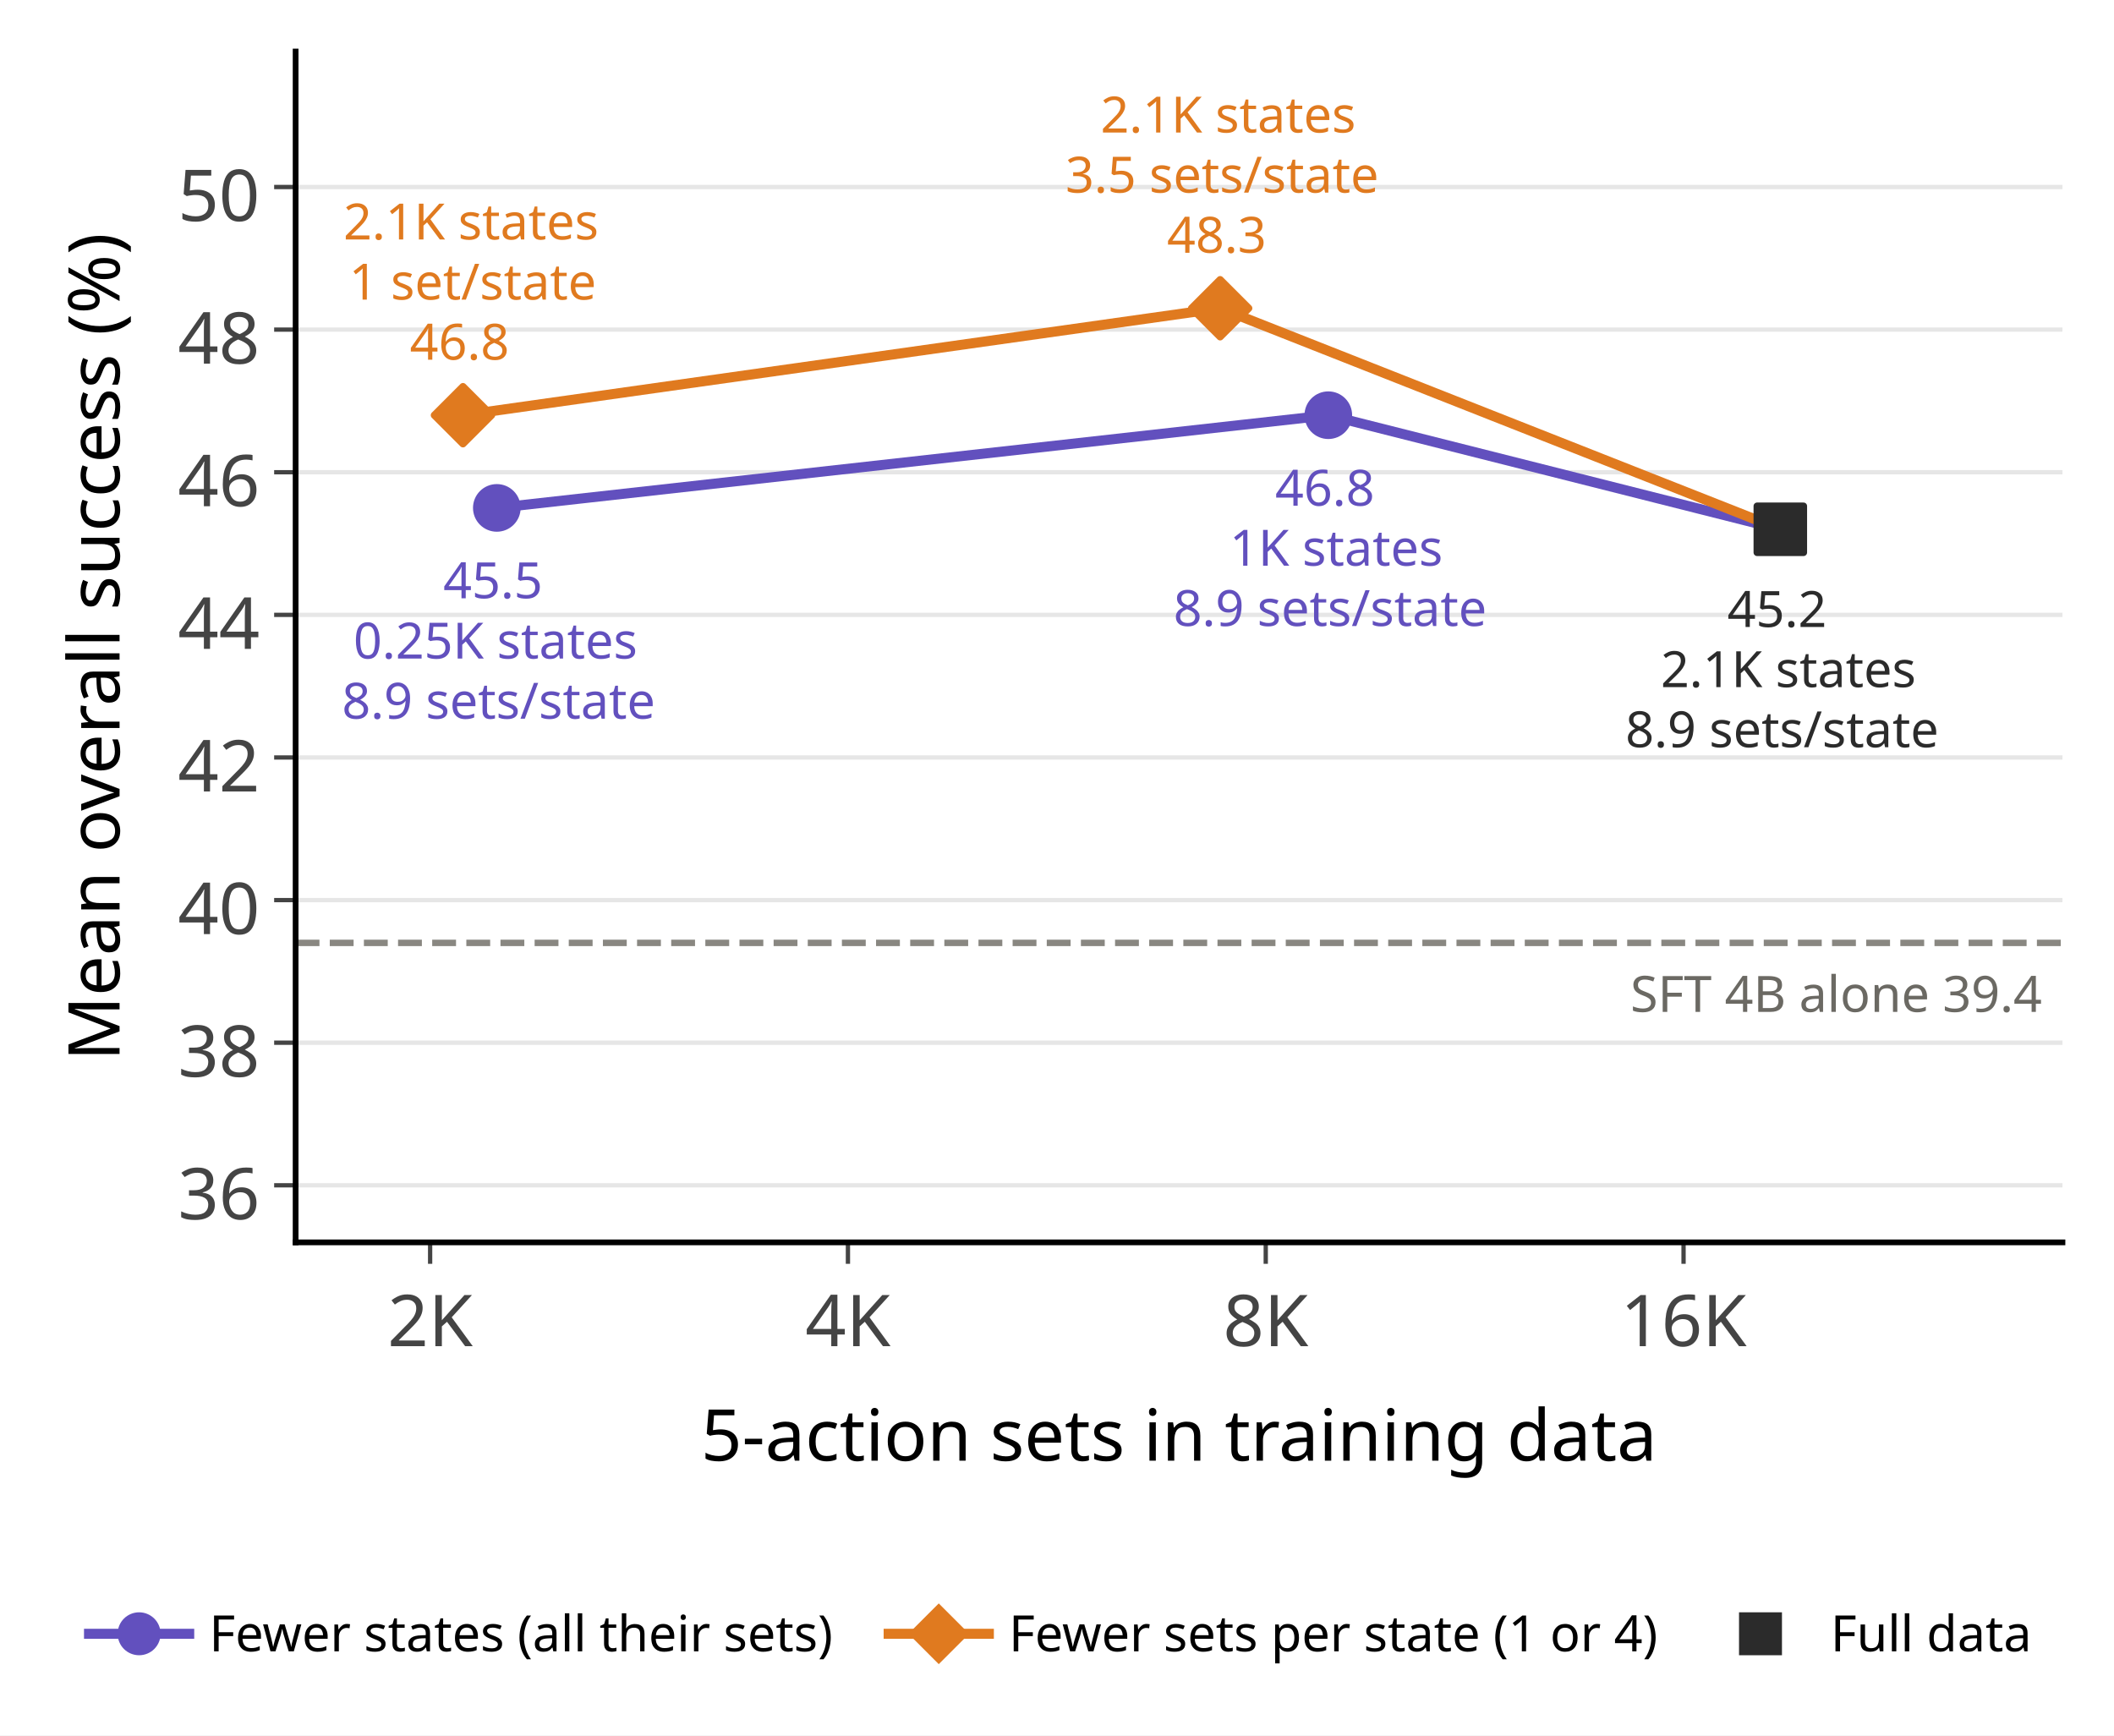
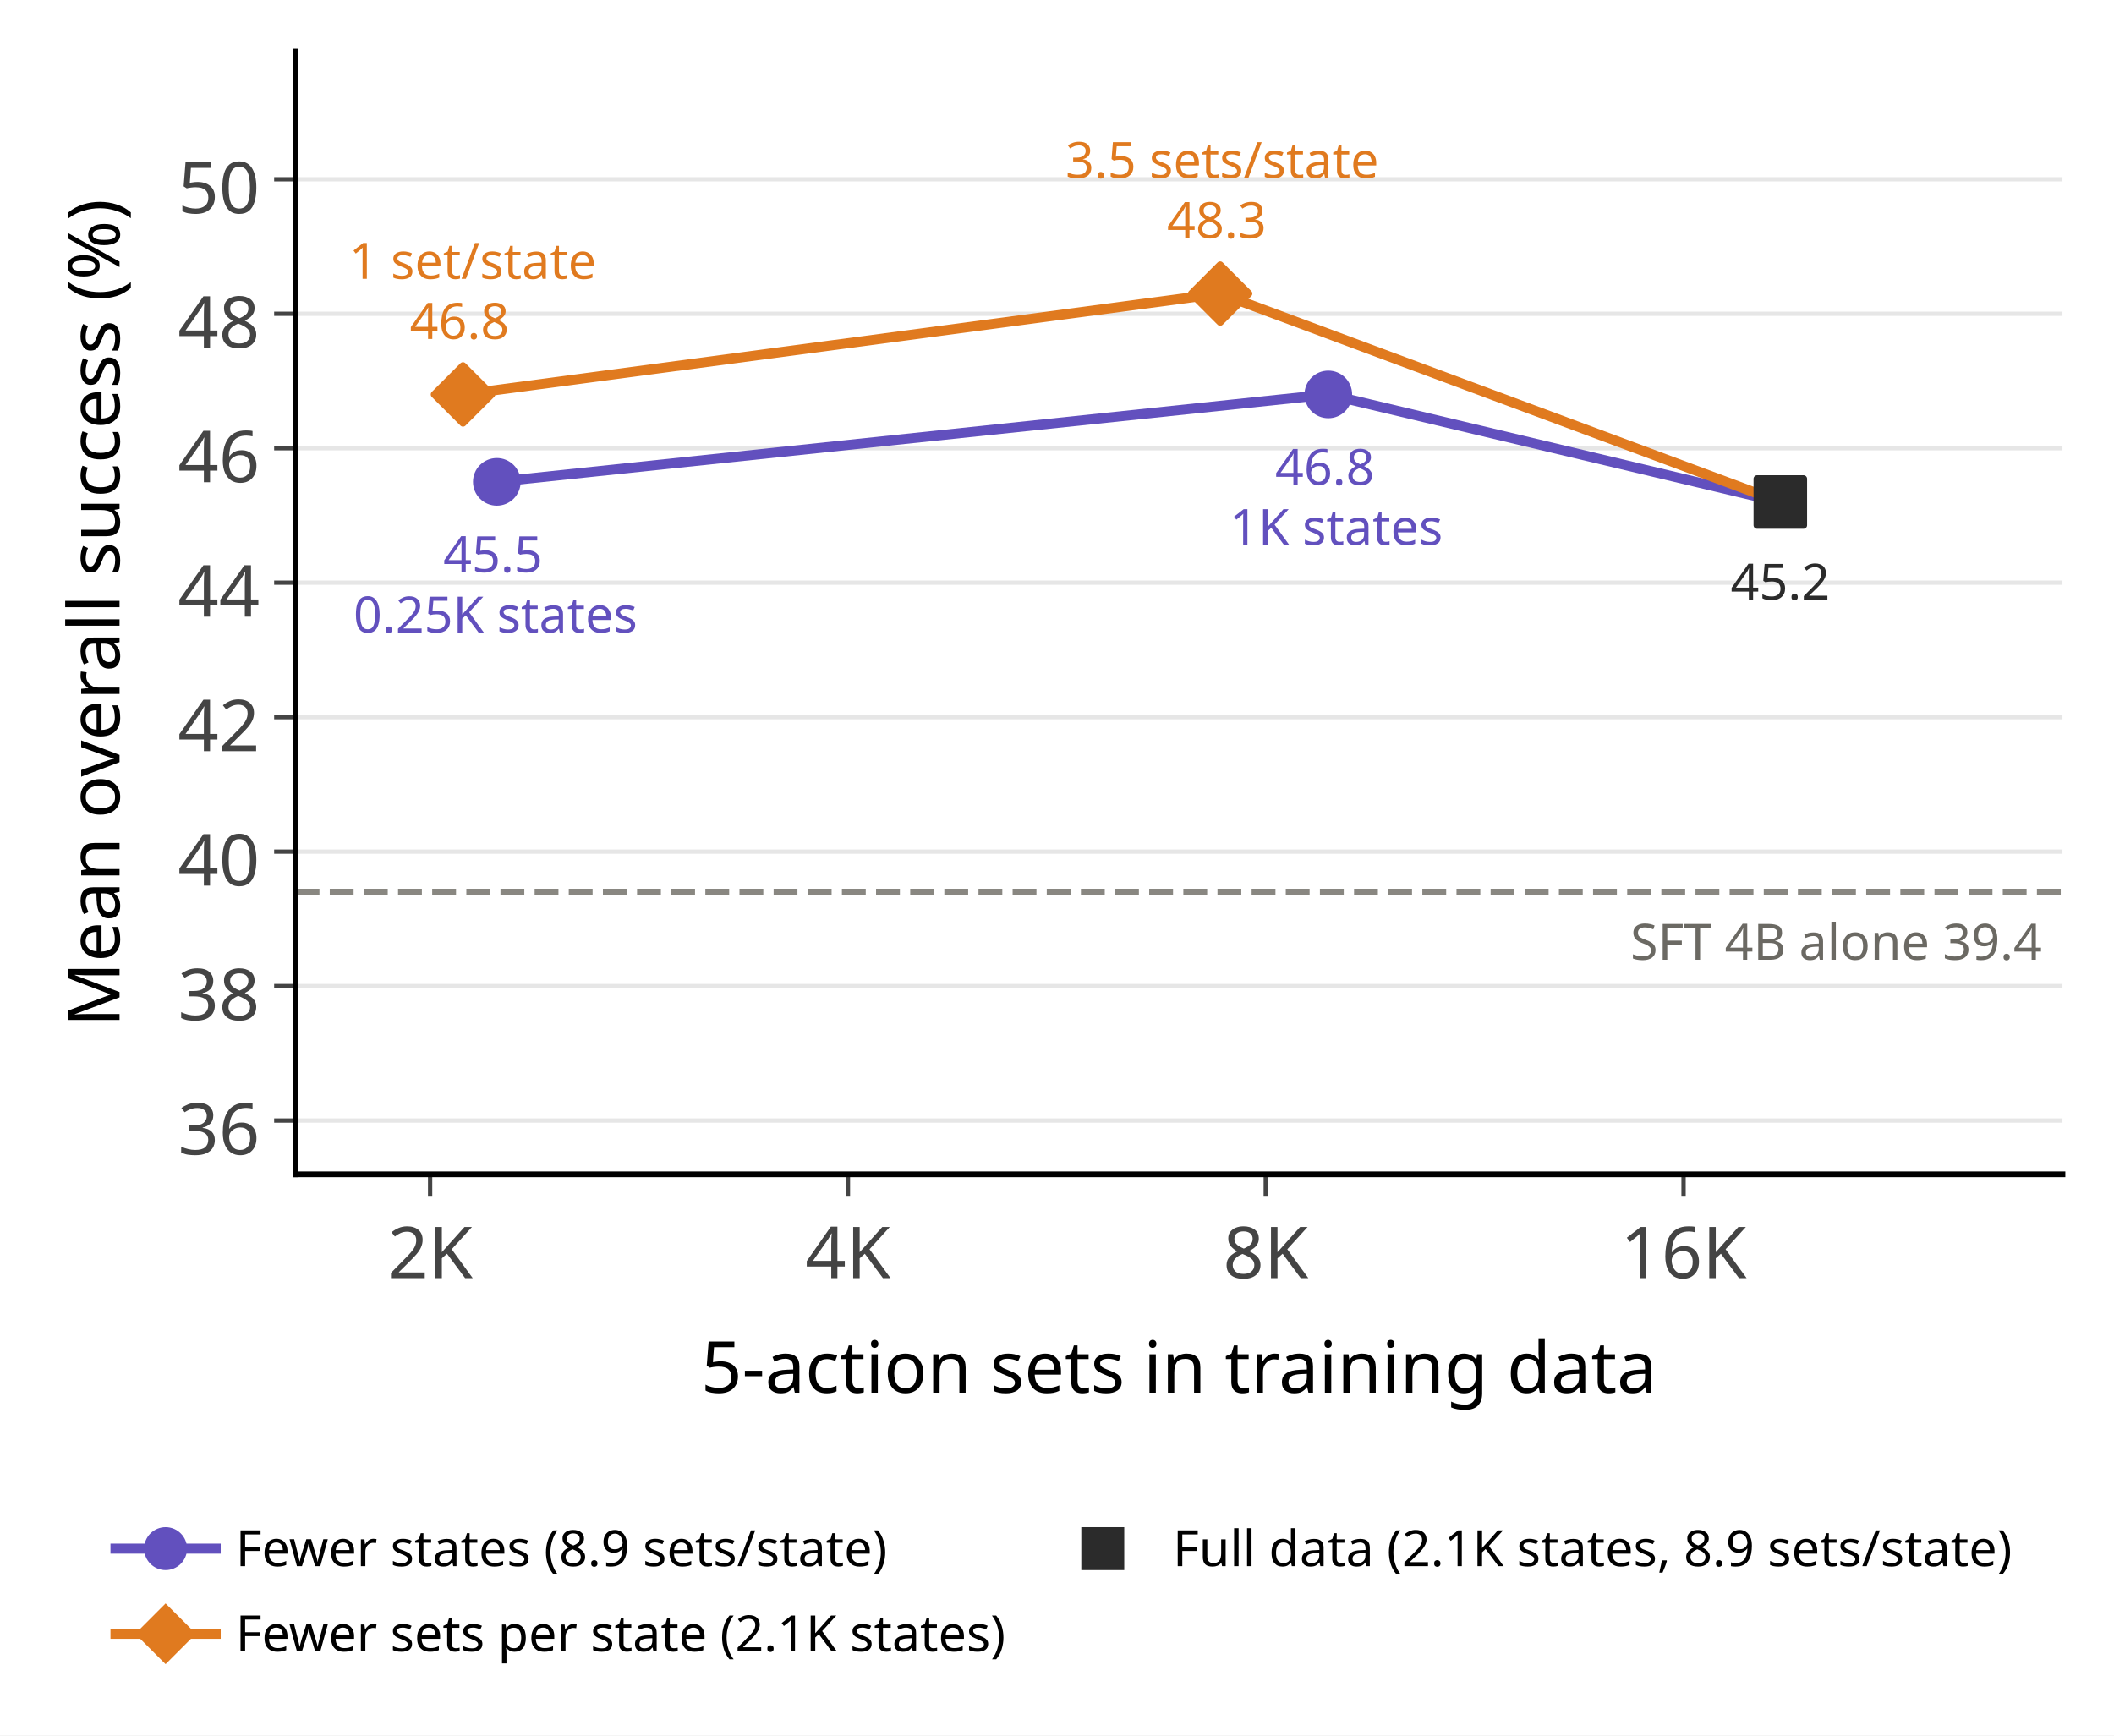
<svg xmlns="http://www.w3.org/2000/svg" xmlns:xlink="http://www.w3.org/1999/xlink" width="295.34pt" height="242.452pt" viewBox="0 0 295.34 242.452" version="1.1">
  <defs>
    <style type="text/css">*{stroke-linejoin: round; stroke-linecap: butt}</style>
  </defs>
  <g id="figure_1">
    <g id="patch_1">
      <path d="M 0 242.452  L 295.34 242.452  L 295.34 0  L 0 0  z " style="fill: #ffffff" />
    </g>
    <g id="axes_1">
      <g id="patch_2">
-         <path d="M 41.3 173.568  L 288.14 173.568  L 288.14 7.2  L 41.3 7.2  z " style="fill: #ffffff" />
+         <path d="M 41.3 164.064  L 288.14 164.064  L 288.14 7.2  L 41.3 7.2  z " style="fill: #ffffff" />
      </g>
      <g id="line2d_1">
-         <path d="M 41.3 131.727  L 288.14 131.727  " clip-path="url(#p77c5a99f03)" style="fill: none; stroke-dasharray: 3.33,1.44; stroke-dashoffset: 0; stroke: #898781; stroke-width: 0.9" />
+         <path d="M 41.3 124.613  L 288.14 124.613  " clip-path="url(#p17d98e47db)" style="fill: none; stroke-dasharray: 3.33,1.44; stroke-dashoffset: 0; stroke: #898781; stroke-width: 0.9" />
      </g>
      <g id="matplotlib.axis_1">
        <g id="xtick_1">
          <g id="line2d_2">
            <defs>
-               <path id="m488ba353bf" d="M 0 0  L 0 3  " style="stroke: #444444; stroke-width: 0.6" />
+               <path id="m28454f8556" d="M 0 0  L 0 3  " style="stroke: #444444; stroke-width: 0.6" />
            </defs>
            <g>
-               <use xlink:href="#m488ba353bf" x="60.091" y="173.568" style="fill: #444444; stroke: #444444; stroke-width: 0.6" />
+               <use xlink:href="#m28454f8556" x="60.091" y="164.064" style="fill: #444444; stroke: #444444; stroke-width: 0.6" />
            </g>
          </g>
          <g id="text_1">
-             <text style="font-size: 10px; font-family: 'Albert Sans'; text-anchor: middle; fill: #444444" x="60.091" y="188.068" transform="rotate(-0 60.09124 188.068)">2K</text>
+             <text style="font-size: 10px; font-family: 'Albert Sans'; text-anchor: middle; fill: #444444" x="60.091" y="178.564" transform="rotate(-0 60.09124 178.564)">2K</text>
          </g>
        </g>
        <g id="xtick_2">
          <g id="line2d_3">
            <g>
-               <use xlink:href="#m488ba353bf" x="118.462" y="173.568" style="fill: #444444; stroke: #444444; stroke-width: 0.6" />
+               <use xlink:href="#m28454f8556" x="118.462" y="164.064" style="fill: #444444; stroke: #444444; stroke-width: 0.6" />
            </g>
          </g>
          <g id="text_2">
-             <text style="font-size: 10px; font-family: 'Albert Sans'; text-anchor: middle; fill: #444444" x="118.462" y="188.068" transform="rotate(-0 118.4621 188.068)">4K</text>
+             <text style="font-size: 10px; font-family: 'Albert Sans'; text-anchor: middle; fill: #444444" x="118.462" y="178.564" transform="rotate(-0 118.4621 178.564)">4K</text>
          </g>
        </g>
        <g id="xtick_3">
          <g id="line2d_4">
            <g>
-               <use xlink:href="#m488ba353bf" x="176.833" y="173.568" style="fill: #444444; stroke: #444444; stroke-width: 0.6" />
+               <use xlink:href="#m28454f8556" x="176.833" y="164.064" style="fill: #444444; stroke: #444444; stroke-width: 0.6" />
            </g>
          </g>
          <g id="text_3">
-             <text style="font-size: 10px; font-family: 'Albert Sans'; text-anchor: middle; fill: #444444" x="176.833" y="188.068" transform="rotate(-0 176.8331 188.068)">8K</text>
+             <text style="font-size: 10px; font-family: 'Albert Sans'; text-anchor: middle; fill: #444444" x="176.833" y="178.564" transform="rotate(-0 176.8331 178.564)">8K</text>
          </g>
        </g>
        <g id="xtick_4">
          <g id="line2d_5">
            <g>
-               <use xlink:href="#m488ba353bf" x="235.204" y="173.568" style="fill: #444444; stroke: #444444; stroke-width: 0.6" />
+               <use xlink:href="#m28454f8556" x="235.204" y="164.064" style="fill: #444444; stroke: #444444; stroke-width: 0.6" />
            </g>
          </g>
          <g id="text_4">
-             <text style="font-size: 10px; font-family: 'Albert Sans'; text-anchor: middle; fill: #444444" x="235.204" y="188.068" transform="rotate(-0 235.204 188.068)">16K</text>
+             <text style="font-size: 10px; font-family: 'Albert Sans'; text-anchor: middle; fill: #444444" x="235.204" y="178.564" transform="rotate(-0 235.204 178.564)">16K</text>
          </g>
        </g>
        <g id="text_5">
-           <text style="font-size: 10px; font-family: 'Albert Sans'; text-anchor: middle" x="164.72" y="204.068" transform="rotate(-0 164.72 204.068)">5-action sets in training data</text>
+           <text style="font-size: 10px; font-family: 'Albert Sans'; text-anchor: middle" x="164.72" y="194.564" transform="rotate(-0 164.72 194.564)">5-action sets in training data</text>
        </g>
      </g>
      <g id="matplotlib.axis_2">
        <g id="ytick_1">
          <g id="line2d_6">
-             <path d="M 41.3 165.598  L 288.14 165.598  " clip-path="url(#p77c5a99f03)" style="fill: none; stroke: #e6e6e6; stroke-width: 0.6; stroke-linecap: square" />
+             <path d="M 41.3 156.55  L 288.14 156.55  " clip-path="url(#p17d98e47db)" style="fill: none; stroke: #e6e6e6; stroke-width: 0.6; stroke-linecap: square" />
          </g>
          <g id="line2d_7">
            <defs>
-               <path id="m3d9b7278d3" d="M 0 0  L -3 0  " style="stroke: #444444; stroke-width: 0.6" />
+               <path id="m3c39315419" d="M 0 0  L -3 0  " style="stroke: #444444; stroke-width: 0.6" />
            </defs>
            <g>
-               <use xlink:href="#m3d9b7278d3" x="41.3" y="165.598" style="fill: #444444; stroke: #444444; stroke-width: 0.6" />
+               <use xlink:href="#m3c39315419" x="41.3" y="156.55" style="fill: #444444; stroke: #444444; stroke-width: 0.6" />
            </g>
          </g>
          <g id="text_6">
-             <text style="font-size: 10px; font-family: 'Albert Sans'; text-anchor: end; fill: #444444" x="36.3" y="170.348" transform="rotate(-0 36.3 170.3483)">36</text>
+             <text style="font-size: 10px; font-family: 'Albert Sans'; text-anchor: end; fill: #444444" x="36.3" y="161.3" transform="rotate(-0 36.3 161.2996)">36</text>
          </g>
        </g>
        <g id="ytick_2">
          <g id="line2d_8">
-             <path d="M 41.3 145.674  L 288.14 145.674  " clip-path="url(#p77c5a99f03)" style="fill: none; stroke: #e6e6e6; stroke-width: 0.6; stroke-linecap: square" />
+             <path d="M 41.3 137.763  L 288.14 137.763  " clip-path="url(#p17d98e47db)" style="fill: none; stroke: #e6e6e6; stroke-width: 0.6; stroke-linecap: square" />
          </g>
          <g id="line2d_9">
            <g>
-               <use xlink:href="#m3d9b7278d3" x="41.3" y="145.674" style="fill: #444444; stroke: #444444; stroke-width: 0.6" />
+               <use xlink:href="#m3c39315419" x="41.3" y="137.763" style="fill: #444444; stroke: #444444; stroke-width: 0.6" />
            </g>
          </g>
          <g id="text_7">
-             <text style="font-size: 10px; font-family: 'Albert Sans'; text-anchor: end; fill: #444444" x="36.3" y="150.424" transform="rotate(-0 36.3 150.424)">38</text>
+             <text style="font-size: 10px; font-family: 'Albert Sans'; text-anchor: end; fill: #444444" x="36.3" y="142.513" transform="rotate(-0 36.3 142.5134)">38</text>
          </g>
        </g>
        <g id="ytick_3">
          <g id="line2d_10">
-             <path d="M 41.3 125.75  L 288.14 125.75  " clip-path="url(#p77c5a99f03)" style="fill: none; stroke: #e6e6e6; stroke-width: 0.6; stroke-linecap: square" />
+             <path d="M 41.3 118.977  L 288.14 118.977  " clip-path="url(#p17d98e47db)" style="fill: none; stroke: #e6e6e6; stroke-width: 0.6; stroke-linecap: square" />
          </g>
          <g id="line2d_11">
            <g>
-               <use xlink:href="#m3d9b7278d3" x="41.3" y="125.75" style="fill: #444444; stroke: #444444; stroke-width: 0.6" />
+               <use xlink:href="#m3c39315419" x="41.3" y="118.977" style="fill: #444444; stroke: #444444; stroke-width: 0.6" />
            </g>
          </g>
          <g id="text_8">
-             <text style="font-size: 10px; font-family: 'Albert Sans'; text-anchor: end; fill: #444444" x="36.3" y="130.5" transform="rotate(-0 36.3 130.4997)">40</text>
+             <text style="font-size: 10px; font-family: 'Albert Sans'; text-anchor: end; fill: #444444" x="36.3" y="123.727" transform="rotate(-0 36.3 123.7273)">40</text>
          </g>
        </g>
        <g id="ytick_4">
          <g id="line2d_12">
-             <path d="M 41.3 105.825  L 288.14 105.825  " clip-path="url(#p77c5a99f03)" style="fill: none; stroke: #e6e6e6; stroke-width: 0.6; stroke-linecap: square" />
+             <path d="M 41.3 100.191  L 288.14 100.191  " clip-path="url(#p17d98e47db)" style="fill: none; stroke: #e6e6e6; stroke-width: 0.6; stroke-linecap: square" />
          </g>
          <g id="line2d_13">
            <g>
-               <use xlink:href="#m3d9b7278d3" x="41.3" y="105.825" style="fill: #444444; stroke: #444444; stroke-width: 0.6" />
+               <use xlink:href="#m3c39315419" x="41.3" y="100.191" style="fill: #444444; stroke: #444444; stroke-width: 0.6" />
            </g>
          </g>
          <g id="text_9">
-             <text style="font-size: 10px; font-family: 'Albert Sans'; text-anchor: end; fill: #444444" x="36.3" y="110.575" transform="rotate(-0 36.3 110.5753)">42</text>
+             <text style="font-size: 10px; font-family: 'Albert Sans'; text-anchor: end; fill: #444444" x="36.3" y="104.941" transform="rotate(-0 36.3 104.9412)">42</text>
          </g>
        </g>
        <g id="ytick_5">
          <g id="line2d_14">
-             <path d="M 41.3 85.901  L 288.14 85.901  " clip-path="url(#p77c5a99f03)" style="fill: none; stroke: #e6e6e6; stroke-width: 0.6; stroke-linecap: square" />
+             <path d="M 41.3 81.405  L 288.14 81.405  " clip-path="url(#p17d98e47db)" style="fill: none; stroke: #e6e6e6; stroke-width: 0.6; stroke-linecap: square" />
          </g>
          <g id="line2d_15">
            <g>
-               <use xlink:href="#m3d9b7278d3" x="41.3" y="85.901" style="fill: #444444; stroke: #444444; stroke-width: 0.6" />
+               <use xlink:href="#m3c39315419" x="41.3" y="81.405" style="fill: #444444; stroke: #444444; stroke-width: 0.6" />
            </g>
          </g>
          <g id="text_10">
-             <text style="font-size: 10px; font-family: 'Albert Sans'; text-anchor: end; fill: #444444" x="36.3" y="90.651" transform="rotate(-0 36.3 90.65103)">44</text>
+             <text style="font-size: 10px; font-family: 'Albert Sans'; text-anchor: end; fill: #444444" x="36.3" y="86.155" transform="rotate(-0 36.3 86.15513)">44</text>
          </g>
        </g>
        <g id="ytick_6">
          <g id="line2d_16">
-             <path d="M 41.3 65.977  L 288.14 65.977  " clip-path="url(#p77c5a99f03)" style="fill: none; stroke: #e6e6e6; stroke-width: 0.6; stroke-linecap: square" />
+             <path d="M 41.3 62.619  L 288.14 62.619  " clip-path="url(#p17d98e47db)" style="fill: none; stroke: #e6e6e6; stroke-width: 0.6; stroke-linecap: square" />
          </g>
          <g id="line2d_17">
            <g>
-               <use xlink:href="#m3d9b7278d3" x="41.3" y="65.977" style="fill: #444444; stroke: #444444; stroke-width: 0.6" />
+               <use xlink:href="#m3c39315419" x="41.3" y="62.619" style="fill: #444444; stroke: #444444; stroke-width: 0.6" />
            </g>
          </g>
          <g id="text_11">
-             <text style="font-size: 10px; font-family: 'Albert Sans'; text-anchor: end; fill: #444444" x="36.3" y="70.727" transform="rotate(-0 36.3 70.72672)">46</text>
+             <text style="font-size: 10px; font-family: 'Albert Sans'; text-anchor: end; fill: #444444" x="36.3" y="67.369" transform="rotate(-0 36.3 67.36902)">46</text>
          </g>
        </g>
        <g id="ytick_7">
          <g id="line2d_18">
-             <path d="M 41.3 46.052  L 288.14 46.052  " clip-path="url(#p77c5a99f03)" style="fill: none; stroke: #e6e6e6; stroke-width: 0.6; stroke-linecap: square" />
+             <path d="M 41.3 43.833  L 288.14 43.833  " clip-path="url(#p17d98e47db)" style="fill: none; stroke: #e6e6e6; stroke-width: 0.6; stroke-linecap: square" />
          </g>
          <g id="line2d_19">
            <g>
-               <use xlink:href="#m3d9b7278d3" x="41.3" y="46.052" style="fill: #444444; stroke: #444444; stroke-width: 0.6" />
+               <use xlink:href="#m3c39315419" x="41.3" y="43.833" style="fill: #444444; stroke: #444444; stroke-width: 0.6" />
            </g>
          </g>
          <g id="text_12">
-             <text style="font-size: 10px; font-family: 'Albert Sans'; text-anchor: end; fill: #444444" x="36.3" y="50.802" transform="rotate(-0 36.3 50.80241)">48</text>
+             <text style="font-size: 10px; font-family: 'Albert Sans'; text-anchor: end; fill: #444444" x="36.3" y="48.583" transform="rotate(-0 36.3 48.58291)">48</text>
          </g>
        </g>
        <g id="ytick_8">
          <g id="line2d_20">
-             <path d="M 41.3 26.128  L 288.14 26.128  " clip-path="url(#p77c5a99f03)" style="fill: none; stroke: #e6e6e6; stroke-width: 0.6; stroke-linecap: square" />
+             <path d="M 41.3 25.047  L 288.14 25.047  " clip-path="url(#p17d98e47db)" style="fill: none; stroke: #e6e6e6; stroke-width: 0.6; stroke-linecap: square" />
          </g>
          <g id="line2d_21">
            <g>
-               <use xlink:href="#m3d9b7278d3" x="41.3" y="26.128" style="fill: #444444; stroke: #444444; stroke-width: 0.6" />
+               <use xlink:href="#m3c39315419" x="41.3" y="25.047" style="fill: #444444; stroke: #444444; stroke-width: 0.6" />
            </g>
          </g>
          <g id="text_13">
-             <text style="font-size: 10px; font-family: 'Albert Sans'; text-anchor: end; fill: #444444" x="36.3" y="30.878" transform="rotate(-0 36.3 30.8781)">50</text>
+             <text style="font-size: 10px; font-family: 'Albert Sans'; text-anchor: end; fill: #444444" x="36.3" y="29.797" transform="rotate(-0 36.3 29.7968)">50</text>
          </g>
        </g>
        <g id="text_14">
-           <text style="font-size: 10px; font-family: 'Albert Sans'; text-anchor: middle" x="16.7" y="90.384" transform="rotate(-90 16.7 90.384)">Mean overall success (%)</text>
+           <text style="font-size: 10px; font-family: 'Albert Sans'; text-anchor: middle" x="16.7" y="85.632" transform="rotate(-90 16.7 85.632)">Mean overall success (%)</text>
        </g>
      </g>
      <g id="line2d_22">
-         <path d="M 69.409 70.958  L 185.574 58.007  L 248.722 73.946  " clip-path="url(#p77c5a99f03)" style="fill: none; stroke: #6250be; stroke-width: 1.4; stroke-linecap: square" />
+         <path d="M 69.409 67.316  L 185.574 55.105  L 248.722 70.133  " clip-path="url(#p17d98e47db)" style="fill: none; stroke: #6250be; stroke-width: 1.4; stroke-linecap: square" />
      </g>
      <g id="line2d_23">
-         <path d="M 64.68 58.007  L 170.461 43.064  L 248.722 73.946  " clip-path="url(#p77c5a99f03)" style="fill: none; stroke: #e07a1f; stroke-width: 1.4; stroke-linecap: square" />
+         <path d="M 64.68 55.105  L 170.461 41.015  L 248.722 70.133  " clip-path="url(#p17d98e47db)" style="fill: none; stroke: #e07a1f; stroke-width: 1.4; stroke-linecap: square" />
      </g>
      <g id="patch_3">
-         <path d="M 41.3 173.568  L 41.3 7.2  " style="fill: none; stroke: #000000; stroke-width: 0.8; stroke-linejoin: miter; stroke-linecap: square" />
+         <path d="M 41.3 164.064  L 41.3 7.2  " style="fill: none; stroke: #000000; stroke-width: 0.8; stroke-linejoin: miter; stroke-linecap: square" />
      </g>
      <g id="patch_4">
-         <path d="M 41.3 173.568  L 288.14 173.568  " style="fill: none; stroke: #000000; stroke-width: 0.8; stroke-linejoin: miter; stroke-linecap: square" />
+         <path d="M 41.3 164.064  L 288.14 164.064  " style="fill: none; stroke: #000000; stroke-width: 0.8; stroke-linejoin: miter; stroke-linecap: square" />
      </g>
      <g id="PathCollection_1">
        <defs>
-           <path id="mbc294c5cd9" d="M 0 2.828  C 0.75 2.828 1.47 2.53 2 2  C 2.53 1.47 2.828 0.75 2.828 0  C 2.828 -0.75 2.53 -1.47 2 -2  C 1.47 -2.53 0.75 -2.828 0 -2.828  C -0.75 -2.828 -1.47 -2.53 -2 -2  C -2.53 -1.47 -2.828 -0.75 -2.828 0  C -2.828 0.75 -2.53 1.47 -2 2  C -1.47 2.53 -0.75 2.828 0 2.828  z " style="stroke: #6250be" />
-         </defs>
-         <g clip-path="url(#p77c5a99f03)">
-           <use xlink:href="#mbc294c5cd9" x="69.409" y="70.958" style="fill: #6250be; stroke: #6250be" />
+           <path id="m6f70f422c0" d="M 0 2.828  C 0.75 2.828 1.47 2.53 2 2  C 2.53 1.47 2.828 0.75 2.828 0  C 2.828 -0.75 2.53 -1.47 2 -2  C 1.47 -2.53 0.75 -2.828 0 -2.828  C -0.75 -2.828 -1.47 -2.53 -2 -2  C -2.53 -1.47 -2.828 -0.75 -2.828 0  C -2.828 0.75 -2.53 1.47 -2 2  C -1.47 2.53 -0.75 2.828 0 2.828  z " style="stroke: #6250be" />
+         </defs>
+         <g clip-path="url(#p17d98e47db)">
+           <use xlink:href="#m6f70f422c0" x="69.409" y="67.316" style="fill: #6250be; stroke: #6250be" />
        </g>
      </g>
      <g id="text_15">
-         <text style="font-size: 7px; font-family: 'Albert Sans'; fill: #6250be" transform="translate(61.9255 83.58319)">45.5</text>
-         <text style="font-size: 7px; font-family: 'Albert Sans'; fill: #6250be" transform="translate(49.38128 92.0078)">0.25K states</text>
-         <text style="font-size: 7px; font-family: 'Albert Sans'; fill: #6250be" transform="translate(47.77073 100.4078)">8.9 sets/state</text>
+         <text style="font-size: 7px; font-family: 'Albert Sans'; fill: #6250be" transform="translate(61.9255 79.94094)">45.5</text>
+         <text style="font-size: 7px; font-family: 'Albert Sans'; fill: #6250be" transform="translate(49.38128 88.36554)">0.25K states</text>
      </g>
      <g id="PathCollection_2">
-         <g clip-path="url(#p77c5a99f03)">
-           <use xlink:href="#mbc294c5cd9" x="185.574" y="58.007" style="fill: #6250be; stroke: #6250be" />
+         <g clip-path="url(#p17d98e47db)">
+           <use xlink:href="#m6f70f422c0" x="185.574" y="55.105" style="fill: #6250be; stroke: #6250be" />
        </g>
      </g>
      <g id="text_16">
-         <text style="font-size: 7px; font-family: 'Albert Sans'; fill: #6250be" transform="translate(178.1501 70.65699)">46.8</text>
-         <text style="font-size: 7px; font-family: 'Albert Sans'; fill: #6250be" transform="translate(171.7872 79.03239)">1K states</text>
-         <text style="font-size: 7px; font-family: 'Albert Sans'; fill: #6250be" transform="translate(163.9357 87.45699)">8.9 sets/state</text>
+         <text style="font-size: 7px; font-family: 'Albert Sans'; fill: #6250be" transform="translate(178.1501 67.75458)">46.8</text>
+         <text style="font-size: 7px; font-family: 'Albert Sans'; fill: #6250be" transform="translate(171.7872 76.12996)">1K states</text>
      </g>
      <g id="PathCollection_3">
        <defs>
-           <path id="mab30df3cbd" d="M -0 4  L 4 0  L 0 -4  L -4 -0  z " style="stroke: #e07a1f" />
-         </defs>
-         <g clip-path="url(#p77c5a99f03)">
-           <use xlink:href="#mab30df3cbd" x="64.68" y="58.007" style="fill: #e07a1f; stroke: #e07a1f" />
+           <path id="m00a6402822" d="M -0 4  L 4 0  L 0 -4  L -4 -0  z " style="stroke: #e07a1f" />
+         </defs>
+         <g clip-path="url(#p17d98e47db)">
+           <use xlink:href="#m00a6402822" x="64.68" y="55.105" style="fill: #e07a1f; stroke: #e07a1f" />
        </g>
      </g>
      <g id="text_17">
-         <text style="font-size: 7px; font-family: 'Albert Sans'; fill: #e07a1f" transform="translate(47.96726 33.45699)">2.1K states</text>
-         <text style="font-size: 7px; font-family: 'Albert Sans'; fill: #e07a1f" transform="translate(48.76461 41.85699)">1 set/state</text>
-         <text style="font-size: 7px; font-family: 'Albert Sans'; fill: #e07a1f" transform="translate(57.25594 50.25699)">46.8</text>
+         <text style="font-size: 7px; font-family: 'Albert Sans'; fill: #e07a1f" transform="translate(48.76461 38.95457)">1 set/state</text>
+         <text style="font-size: 7px; font-family: 'Albert Sans'; fill: #e07a1f" transform="translate(57.25594 47.35457)">46.8</text>
      </g>
      <g id="PathCollection_4">
-         <g clip-path="url(#p77c5a99f03)">
-           <use xlink:href="#mab30df3cbd" x="170.461" y="43.064" style="fill: #e07a1f; stroke: #e07a1f" />
+         <g clip-path="url(#p17d98e47db)">
+           <use xlink:href="#m00a6402822" x="170.461" y="41.015" style="fill: #e07a1f; stroke: #e07a1f" />
        </g>
      </g>
      <g id="text_18">
-         <text style="font-size: 7px; font-family: 'Albert Sans'; fill: #e07a1f" transform="translate(153.7485 18.51376)">2.1K states</text>
-         <text style="font-size: 7px; font-family: 'Albert Sans'; fill: #e07a1f" transform="translate(148.8507 26.91376)">3.5 sets/state</text>
-         <text style="font-size: 7px; font-family: 'Albert Sans'; fill: #e07a1f" transform="translate(163.0372 35.31376)">48.3</text>
+         <text style="font-size: 7px; font-family: 'Albert Sans'; fill: #e07a1f" transform="translate(148.8507 24.86499)">3.5 sets/state</text>
+         <text style="font-size: 7px; font-family: 'Albert Sans'; fill: #e07a1f" transform="translate(163.0372 33.26499)">48.3</text>
      </g>
      <g id="text_19">
-         <text style="font-size: 7px; font-family: 'Albert Sans'; fill: #2b2b2b" transform="translate(241.3194 87.59644)">45.2</text>
-         <text style="font-size: 7px; font-family: 'Albert Sans'; fill: #2b2b2b" transform="translate(232.0094 95.99644)">2.1K states</text>
-         <text style="font-size: 7px; font-family: 'Albert Sans'; fill: #2b2b2b" transform="translate(227.0837 104.3964)">8.9 sets/state</text>
+         <text style="font-size: 7px; font-family: 'Albert Sans'; text-anchor: middle; fill: #2b2b2b" x="248.722" y="83.783" transform="rotate(-0 248.7219 83.78346)">45.2</text>
      </g>
      <g id="text_20">
-         <text style="font-size: 7px; font-family: 'Albert Sans'; text-anchor: end; fill: #6b6963" x="285.285" y="141.366" transform="rotate(-0 285.2851 141.3656)">SFT 4B alone 39.4</text>
+         <text style="font-size: 7px; font-family: 'Albert Sans'; text-anchor: end; fill: #6b6963" x="285.285" y="134.081" transform="rotate(-0 285.2851 134.0811)">SFT 4B alone 39.4</text>
      </g>
      <g id="PathCollection_5">
        <defs>
-           <path id="mf713ea17d1" d="M -3.24 3.24  L 3.24 3.24  L 3.24 -3.24  L -3.24 -3.24  z " style="stroke: #2b2b2b" />
-         </defs>
-         <g clip-path="url(#p77c5a99f03)">
-           <use xlink:href="#mf713ea17d1" x="248.722" y="73.946" style="fill: #2b2b2b; stroke: #2b2b2b" />
+           <path id="m04315964af" d="M -3.24 3.24  L 3.24 3.24  L 3.24 -3.24  L -3.24 -3.24  z " style="stroke: #2b2b2b" />
+         </defs>
+         <g clip-path="url(#p17d98e47db)">
+           <use xlink:href="#m04315964af" x="248.722" y="70.133" style="fill: #2b2b2b; stroke: #2b2b2b" />
        </g>
      </g>
    </g>
    <g id="legend_1">
      <g id="line2d_24">
-         <path d="M 12.435 228.252  L 19.435 228.252  L 26.435 228.252  " style="fill: none; stroke: #6250be; stroke-width: 1.4; stroke-linecap: square" />
-         <defs>
-           <path id="mdc3c93bb3f" d="M 0 2.5  C 0.663 2.5 1.299 2.237 1.768 1.768  C 2.237 1.299 2.5 0.663 2.5 0  C 2.5 -0.663 2.237 -1.299 1.768 -1.768  C 1.299 -2.237 0.663 -2.5 0 -2.5  C -0.663 -2.5 -1.299 -2.237 -1.768 -1.768  C -2.237 -1.299 -2.5 -0.663 -2.5 0  C -2.5 0.663 -2.237 1.299 -1.768 1.768  C -1.299 2.237 -0.663 2.5 0 2.5  z " style="stroke: #6250be" />
+         <path d="M 16.134 216.352  L 23.134 216.352  L 30.134 216.352  " style="fill: none; stroke: #6250be; stroke-width: 1.4; stroke-linecap: square" />
+         <defs>
+           <path id="m88f29a2c9d" d="M 0 2.5  C 0.663 2.5 1.299 2.237 1.768 1.768  C 2.237 1.299 2.5 0.663 2.5 0  C 2.5 -0.663 2.237 -1.299 1.768 -1.768  C 1.299 -2.237 0.663 -2.5 0 -2.5  C -0.663 -2.5 -1.299 -2.237 -1.768 -1.768  C -2.237 -1.299 -2.5 -0.663 -2.5 0  C -2.5 0.663 -2.237 1.299 -1.768 1.768  C -1.299 2.237 -0.663 2.5 0 2.5  z " style="stroke: #6250be" />
        </defs>
        <g>
-           <use xlink:href="#mdc3c93bb3f" x="19.435" y="228.252" style="fill: #6250be; stroke: #6250be" />
+           <use xlink:href="#m88f29a2c9d" x="23.134" y="216.352" style="fill: #6250be; stroke: #6250be" />
        </g>
      </g>
      <g id="text_21">
-         <text style="font-size: 7px; font-family: 'Albert Sans'; text-anchor: start" x="29.235" y="230.702" transform="rotate(-0 29.23492 230.702)">Fewer states (all their sets)</text>
+         <text style="font-size: 7px; font-family: 'Albert Sans'; text-anchor: start" x="32.934" y="218.802" transform="rotate(-0 32.93398 218.802)">Fewer states (8.9 sets/state)</text>
      </g>
      <g id="line2d_25">
-         <path d="M 124.151 228.252  L 131.151 228.252  L 138.151 228.252  " style="fill: none; stroke: #e07a1f; stroke-width: 1.4; stroke-linecap: square" />
-         <defs>
-           <path id="m387c5724dd" d="M -0 3.536  L 3.536 0  L 0 -3.536  L -3.536 -0  z " style="stroke: #e07a1f; stroke-linejoin: miter" />
+         <path d="M 16.134 228.252  L 23.134 228.252  L 30.134 228.252  " style="fill: none; stroke: #e07a1f; stroke-width: 1.4; stroke-linecap: square" />
+         <defs>
+           <path id="me3583f37e8" d="M -0 3.536  L 3.536 0  L 0 -3.536  L -3.536 -0  z " style="stroke: #e07a1f; stroke-linejoin: miter" />
        </defs>
        <g>
-           <use xlink:href="#m387c5724dd" x="131.151" y="228.252" style="fill: #e07a1f; stroke: #e07a1f; stroke-linejoin: miter" />
+           <use xlink:href="#me3583f37e8" x="23.134" y="228.252" style="fill: #e07a1f; stroke: #e07a1f; stroke-linejoin: miter" />
        </g>
      </g>
      <g id="text_22">
-         <text style="font-size: 7px; font-family: 'Albert Sans'; text-anchor: start" x="140.951" y="230.702" transform="rotate(-0 140.9505 230.702)">Fewer sets per state (1 or 4)</text>
+         <text style="font-size: 7px; font-family: 'Albert Sans'; text-anchor: start" x="32.934" y="230.702" transform="rotate(-0 32.93398 230.702)">Fewer sets per state (2.1K states)</text>
      </g>
      <g id="line2d_26">
        <defs>
-           <path id="m8e93ac8009" d="M -2.5 2.5  L 2.5 2.5  L 2.5 -2.5  L -2.5 -2.5  z " style="stroke: #2b2b2b; stroke-linejoin: miter" />
+           <path id="mcfa58d20d6" d="M -2.5 2.5  L 2.5 2.5  L 2.5 -2.5  L -2.5 -2.5  z " style="stroke: #2b2b2b; stroke-linejoin: miter" />
        </defs>
        <g>
-           <use xlink:href="#m8e93ac8009" x="245.953" y="228.252" style="fill: #2b2b2b; stroke: #2b2b2b; stroke-linejoin: miter" />
+           <use xlink:href="#mcfa58d20d6" x="154.065" y="216.352" style="fill: #2b2b2b; stroke: #2b2b2b; stroke-linejoin: miter" />
        </g>
      </g>
      <g id="text_23">
-         <text style="font-size: 7px; font-family: 'Albert Sans'; text-anchor: start" x="255.753" y="230.702" transform="rotate(-0 255.7527 230.702)">Full data</text>
+         <text style="font-size: 7px; font-family: 'Albert Sans'; text-anchor: start" x="163.865" y="218.802" transform="rotate(-0 163.8646 218.802)">Full data (2.1K states, 8.9 sets/state)</text>
      </g>
    </g>
  </g>
  <defs>
-     <clipPath id="p77c5a99f03">
-       <rect x="41.3" y="7.2" width="246.84" height="166.368" />
+     <clipPath id="p17d98e47db">
+       <rect x="41.3" y="7.2" width="246.84" height="156.864" />
    </clipPath>
  </defs>
</svg>
